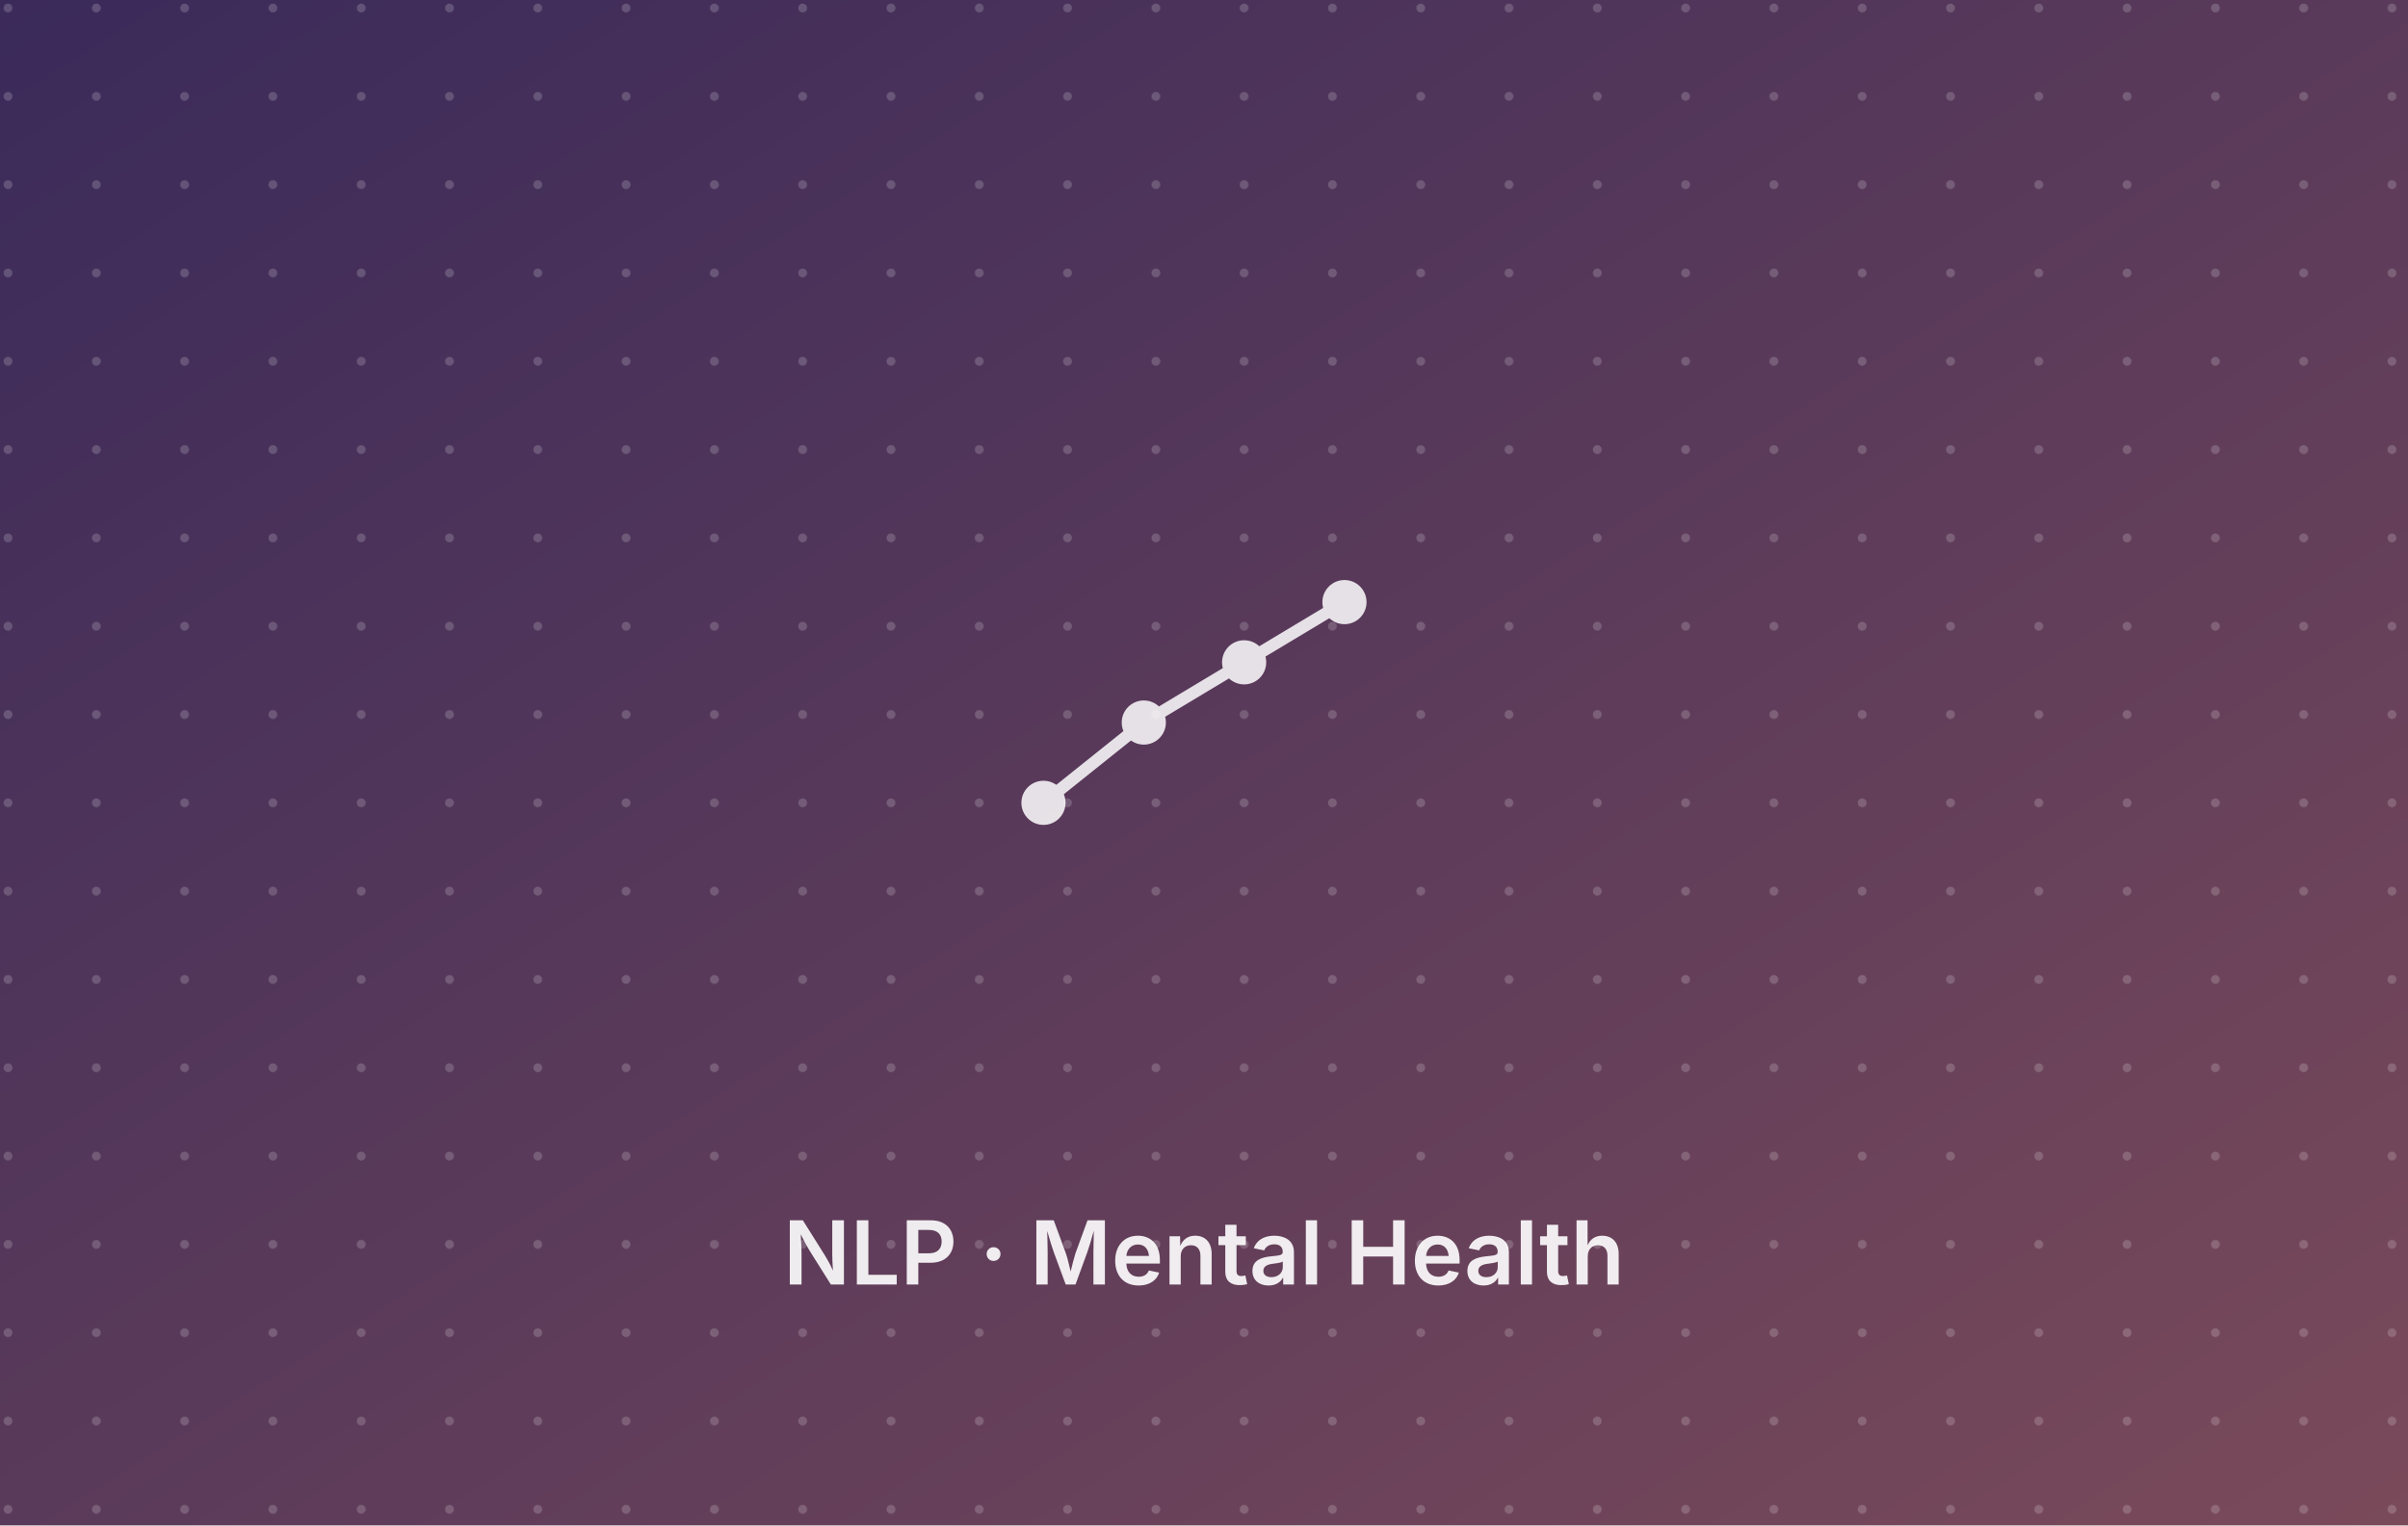
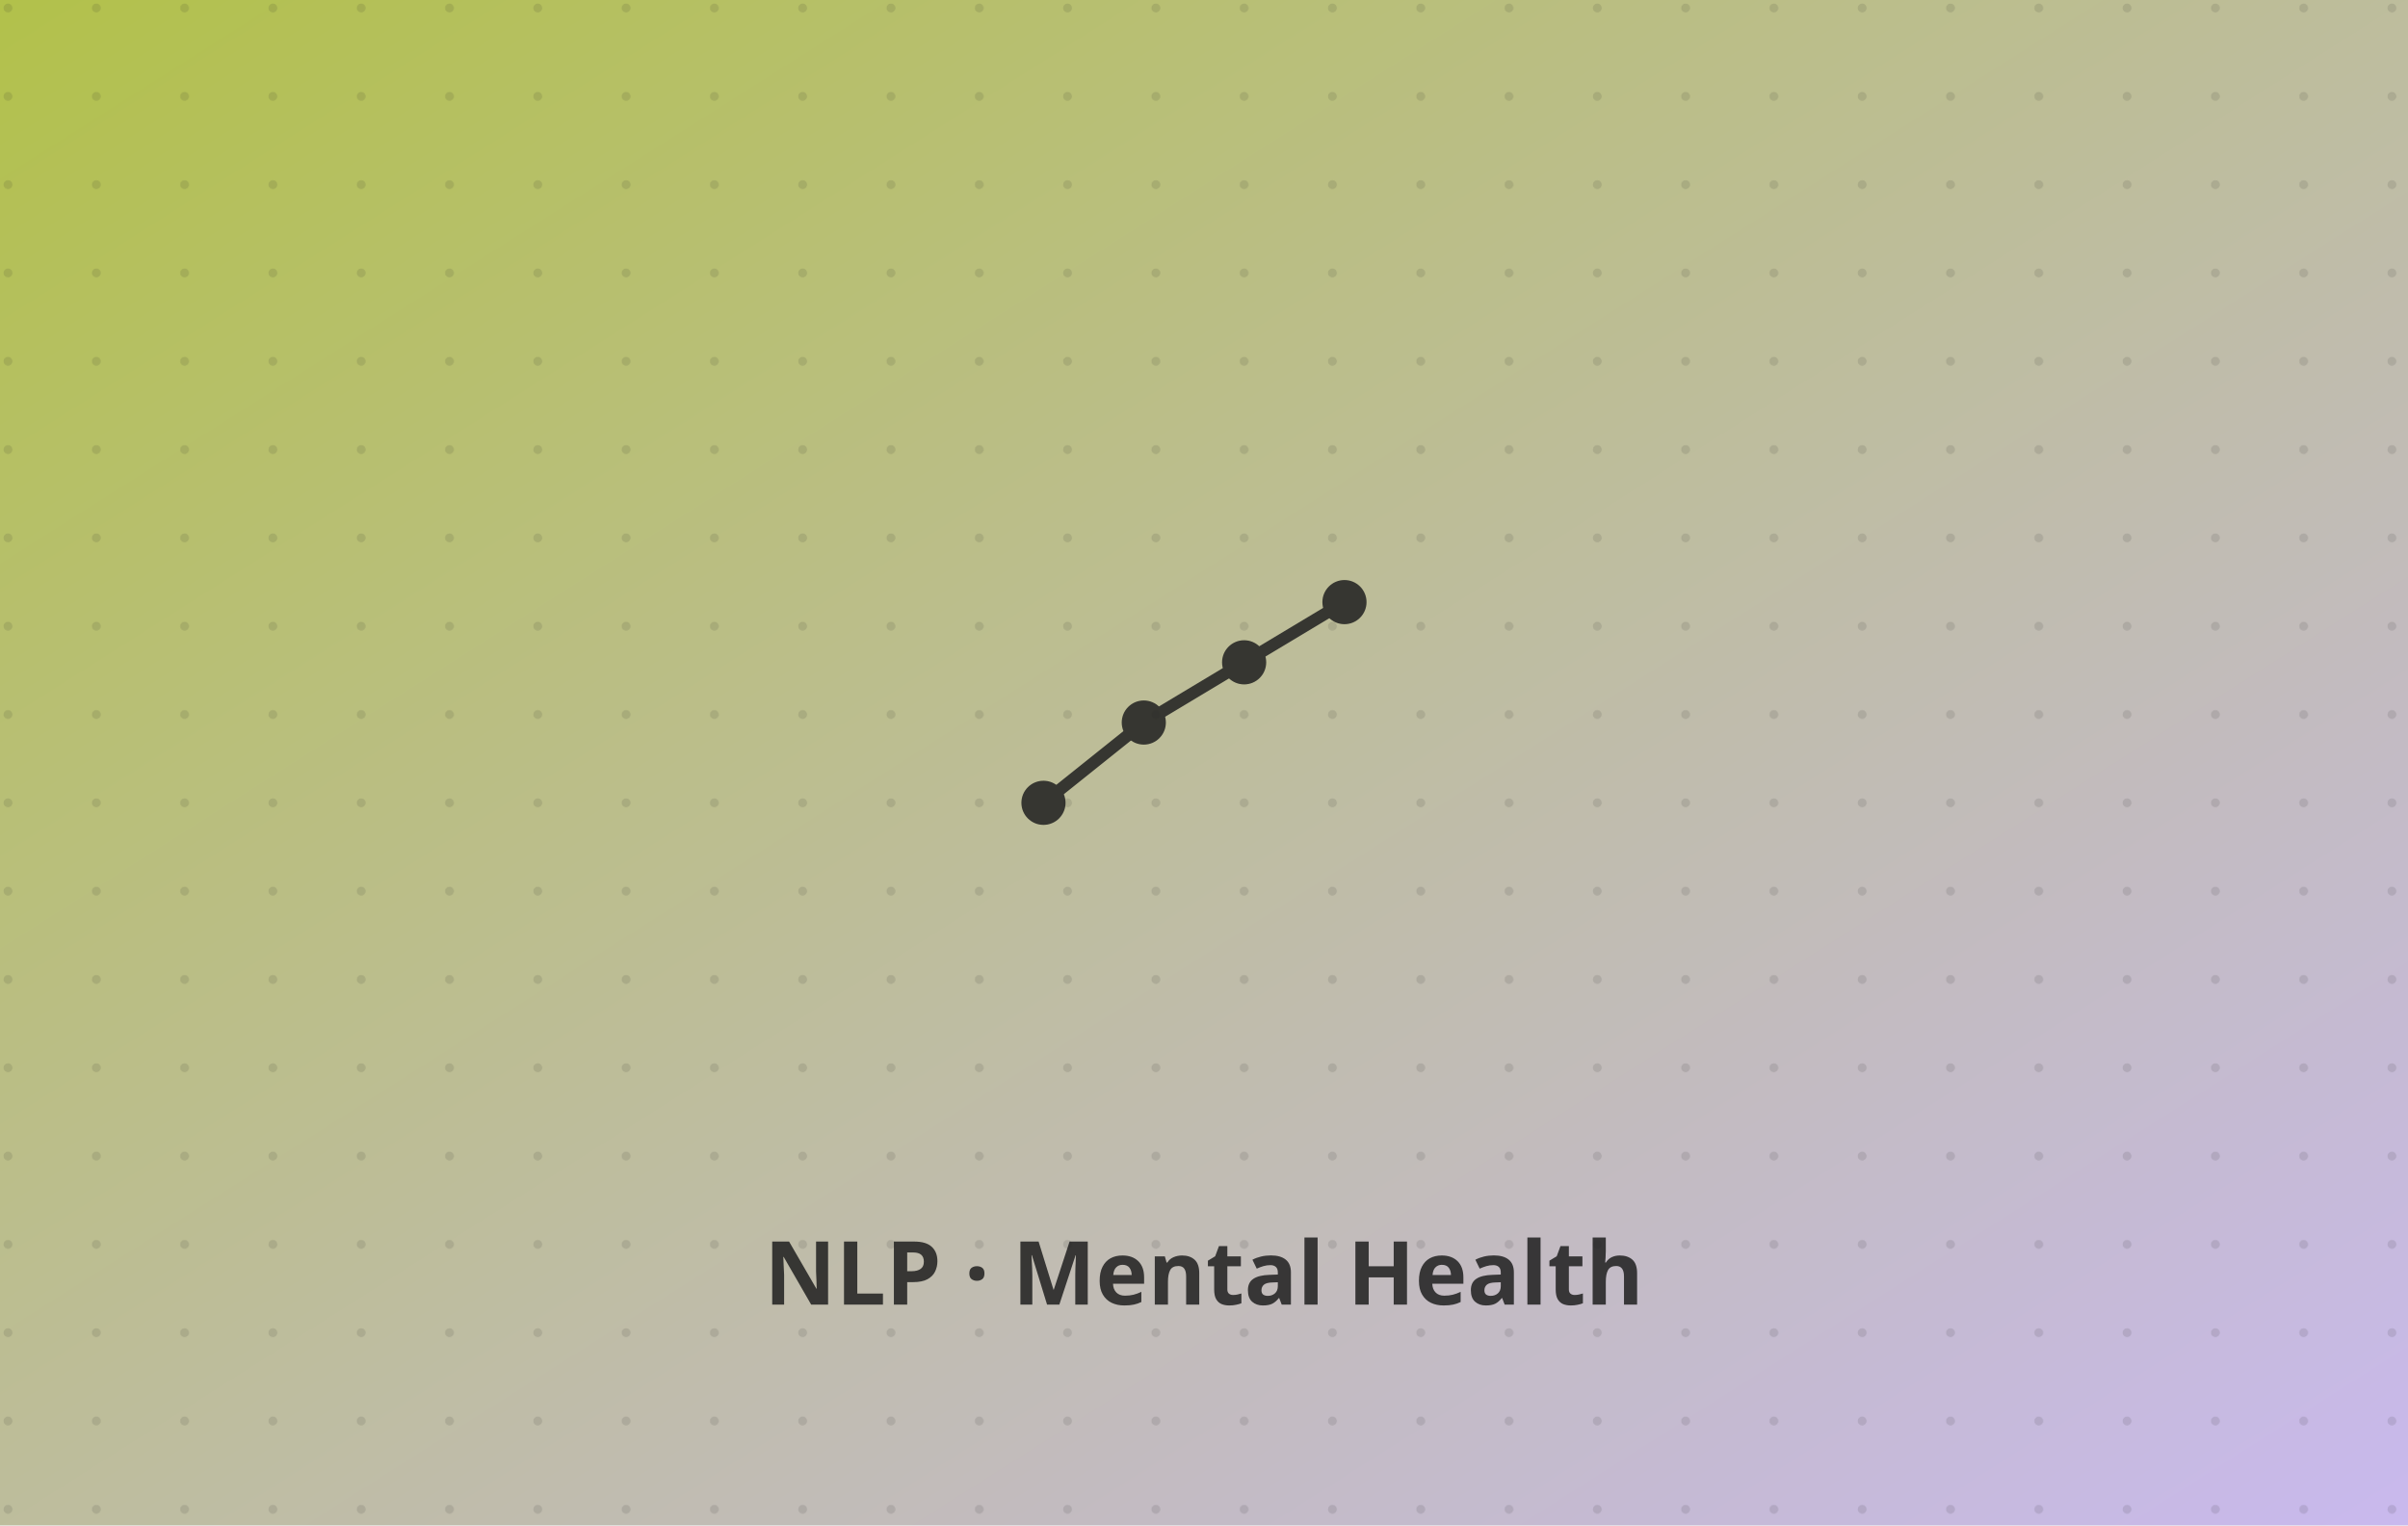
<svg xmlns="http://www.w3.org/2000/svg" viewBox="0 0 600 380" preserveAspectRatio="xMidYMid slice" role="img" aria-label="NLP · Mental Health">
  <defs>
    <linearGradient id="g" x1="0" y1="0" x2="1" y2="1">
-       <stop offset="0" stop-color="#3a2a5a" />
-       <stop offset="1" stop-color="#7a4a5a" />
+       <stop offset="0" stop-color="#B2C14A" />
+       <stop offset="1" stop-color="#C9B9EF" />
    </linearGradient>
    <pattern id="dots" x="0" y="0" width="22" height="22" patternUnits="userSpaceOnUse">
-       <circle cx="2" cy="2" r="1.1" fill="#fff" opacity=".18" />
+       <circle cx="2" cy="2" r="1.1" fill="#1E1E1E" opacity=".12" />
    </pattern>
  </defs>
  <rect width="600" height="380" fill="url(#g)" />
  <rect width="600" height="380" fill="url(#dots)" />
  <g opacity=".85" transform="translate(300 180)">
-     <g stroke="#fff" stroke-width="3" fill="none">
+     <g stroke="#1E1E1E" stroke-width="3" fill="none">
      <polyline points="-40,20 -15,0 10,-15 35,-30" />
-       <circle r="4" cx="-40" cy="20" fill="#fff" />
-       <circle r="4" cx="-15" cy="0" fill="#fff" />
-       <circle r="4" cx="10" cy="-15" fill="#fff" />
-       <circle r="4" cx="35" cy="-30" fill="#fff" />
+       <circle r="4" cx="-40" cy="20" fill="#1E1E1E" />
+       <circle r="4" cx="-15" cy="0" fill="#1E1E1E" />
+       <circle r="4" cx="10" cy="-15" fill="#1E1E1E" />
+       <circle r="4" cx="35" cy="-30" fill="#1E1E1E" />
    </g>
  </g>
-   <g font-family="'Inter', sans-serif" fill="#fff" opacity=".9">
-     <text x="300" y="320" text-anchor="middle" font-size="22" font-weight="600">NLP · Mental Health</text>
+   <g font-family="'Manrope', sans-serif" fill="#1E1E1E" opacity=".85">
+     <text x="300" y="325" text-anchor="middle" font-size="22" font-weight="600">NLP · Mental Health</text>
  </g>
</svg>
